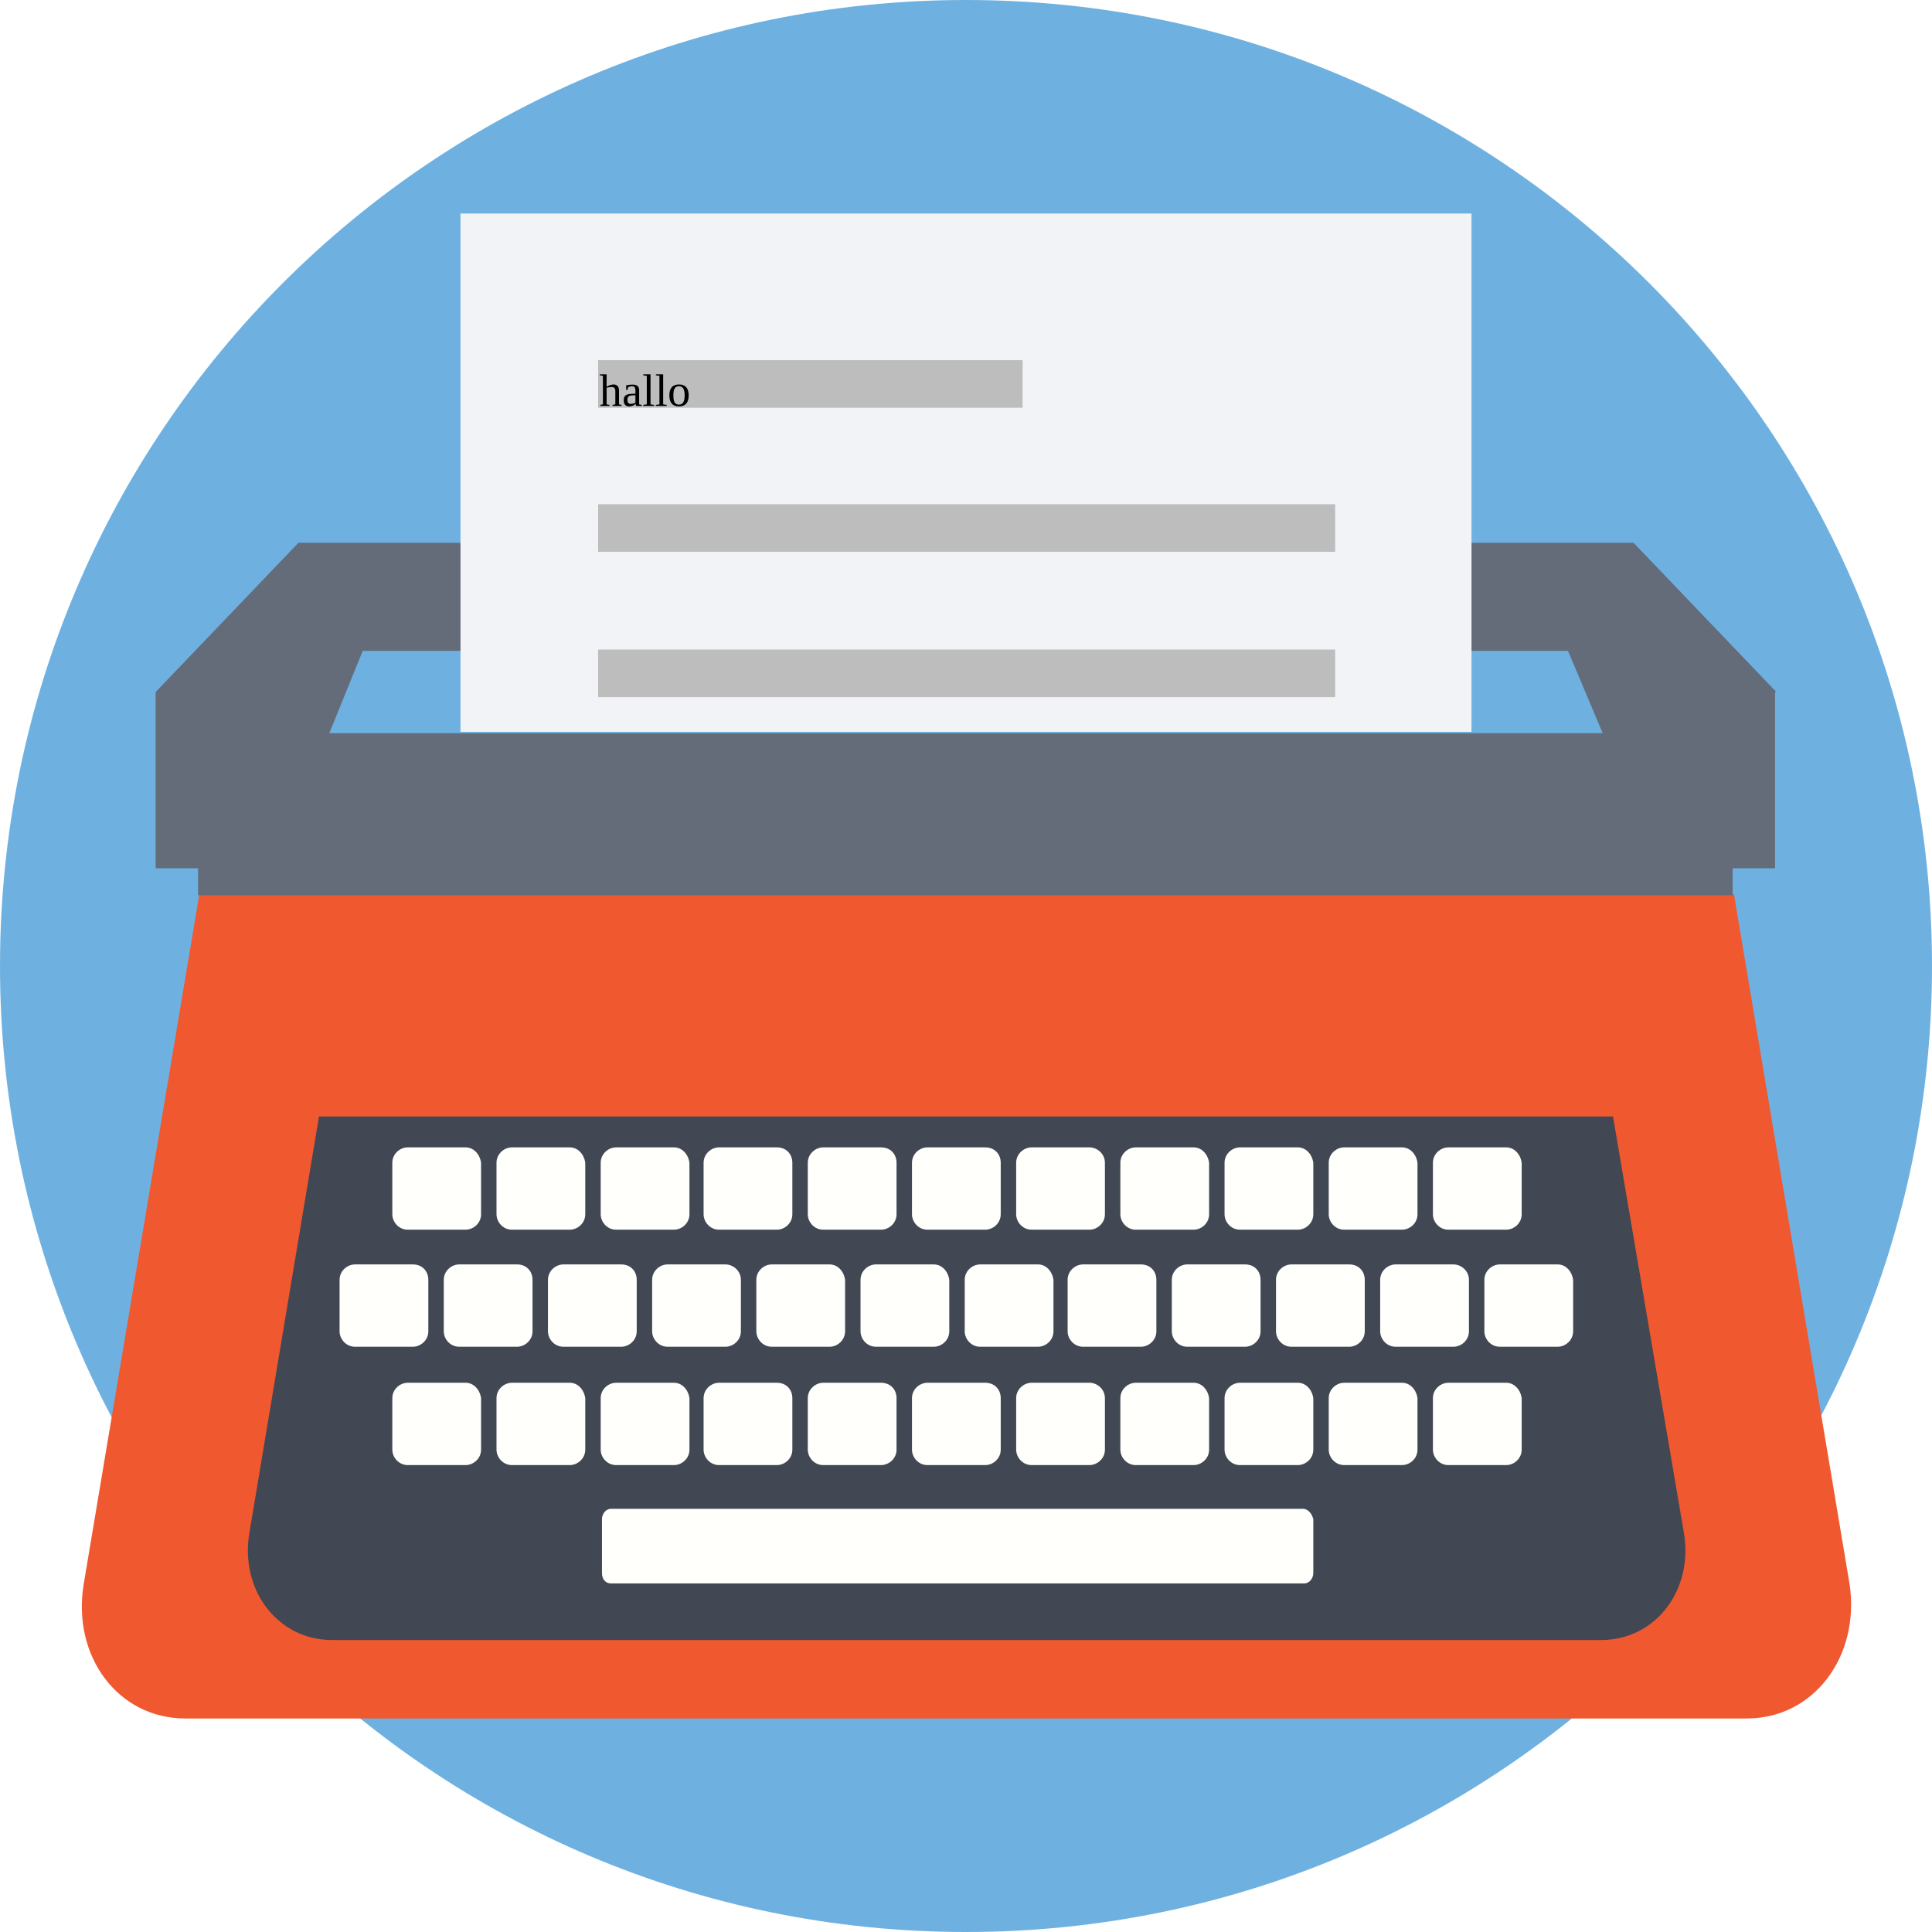
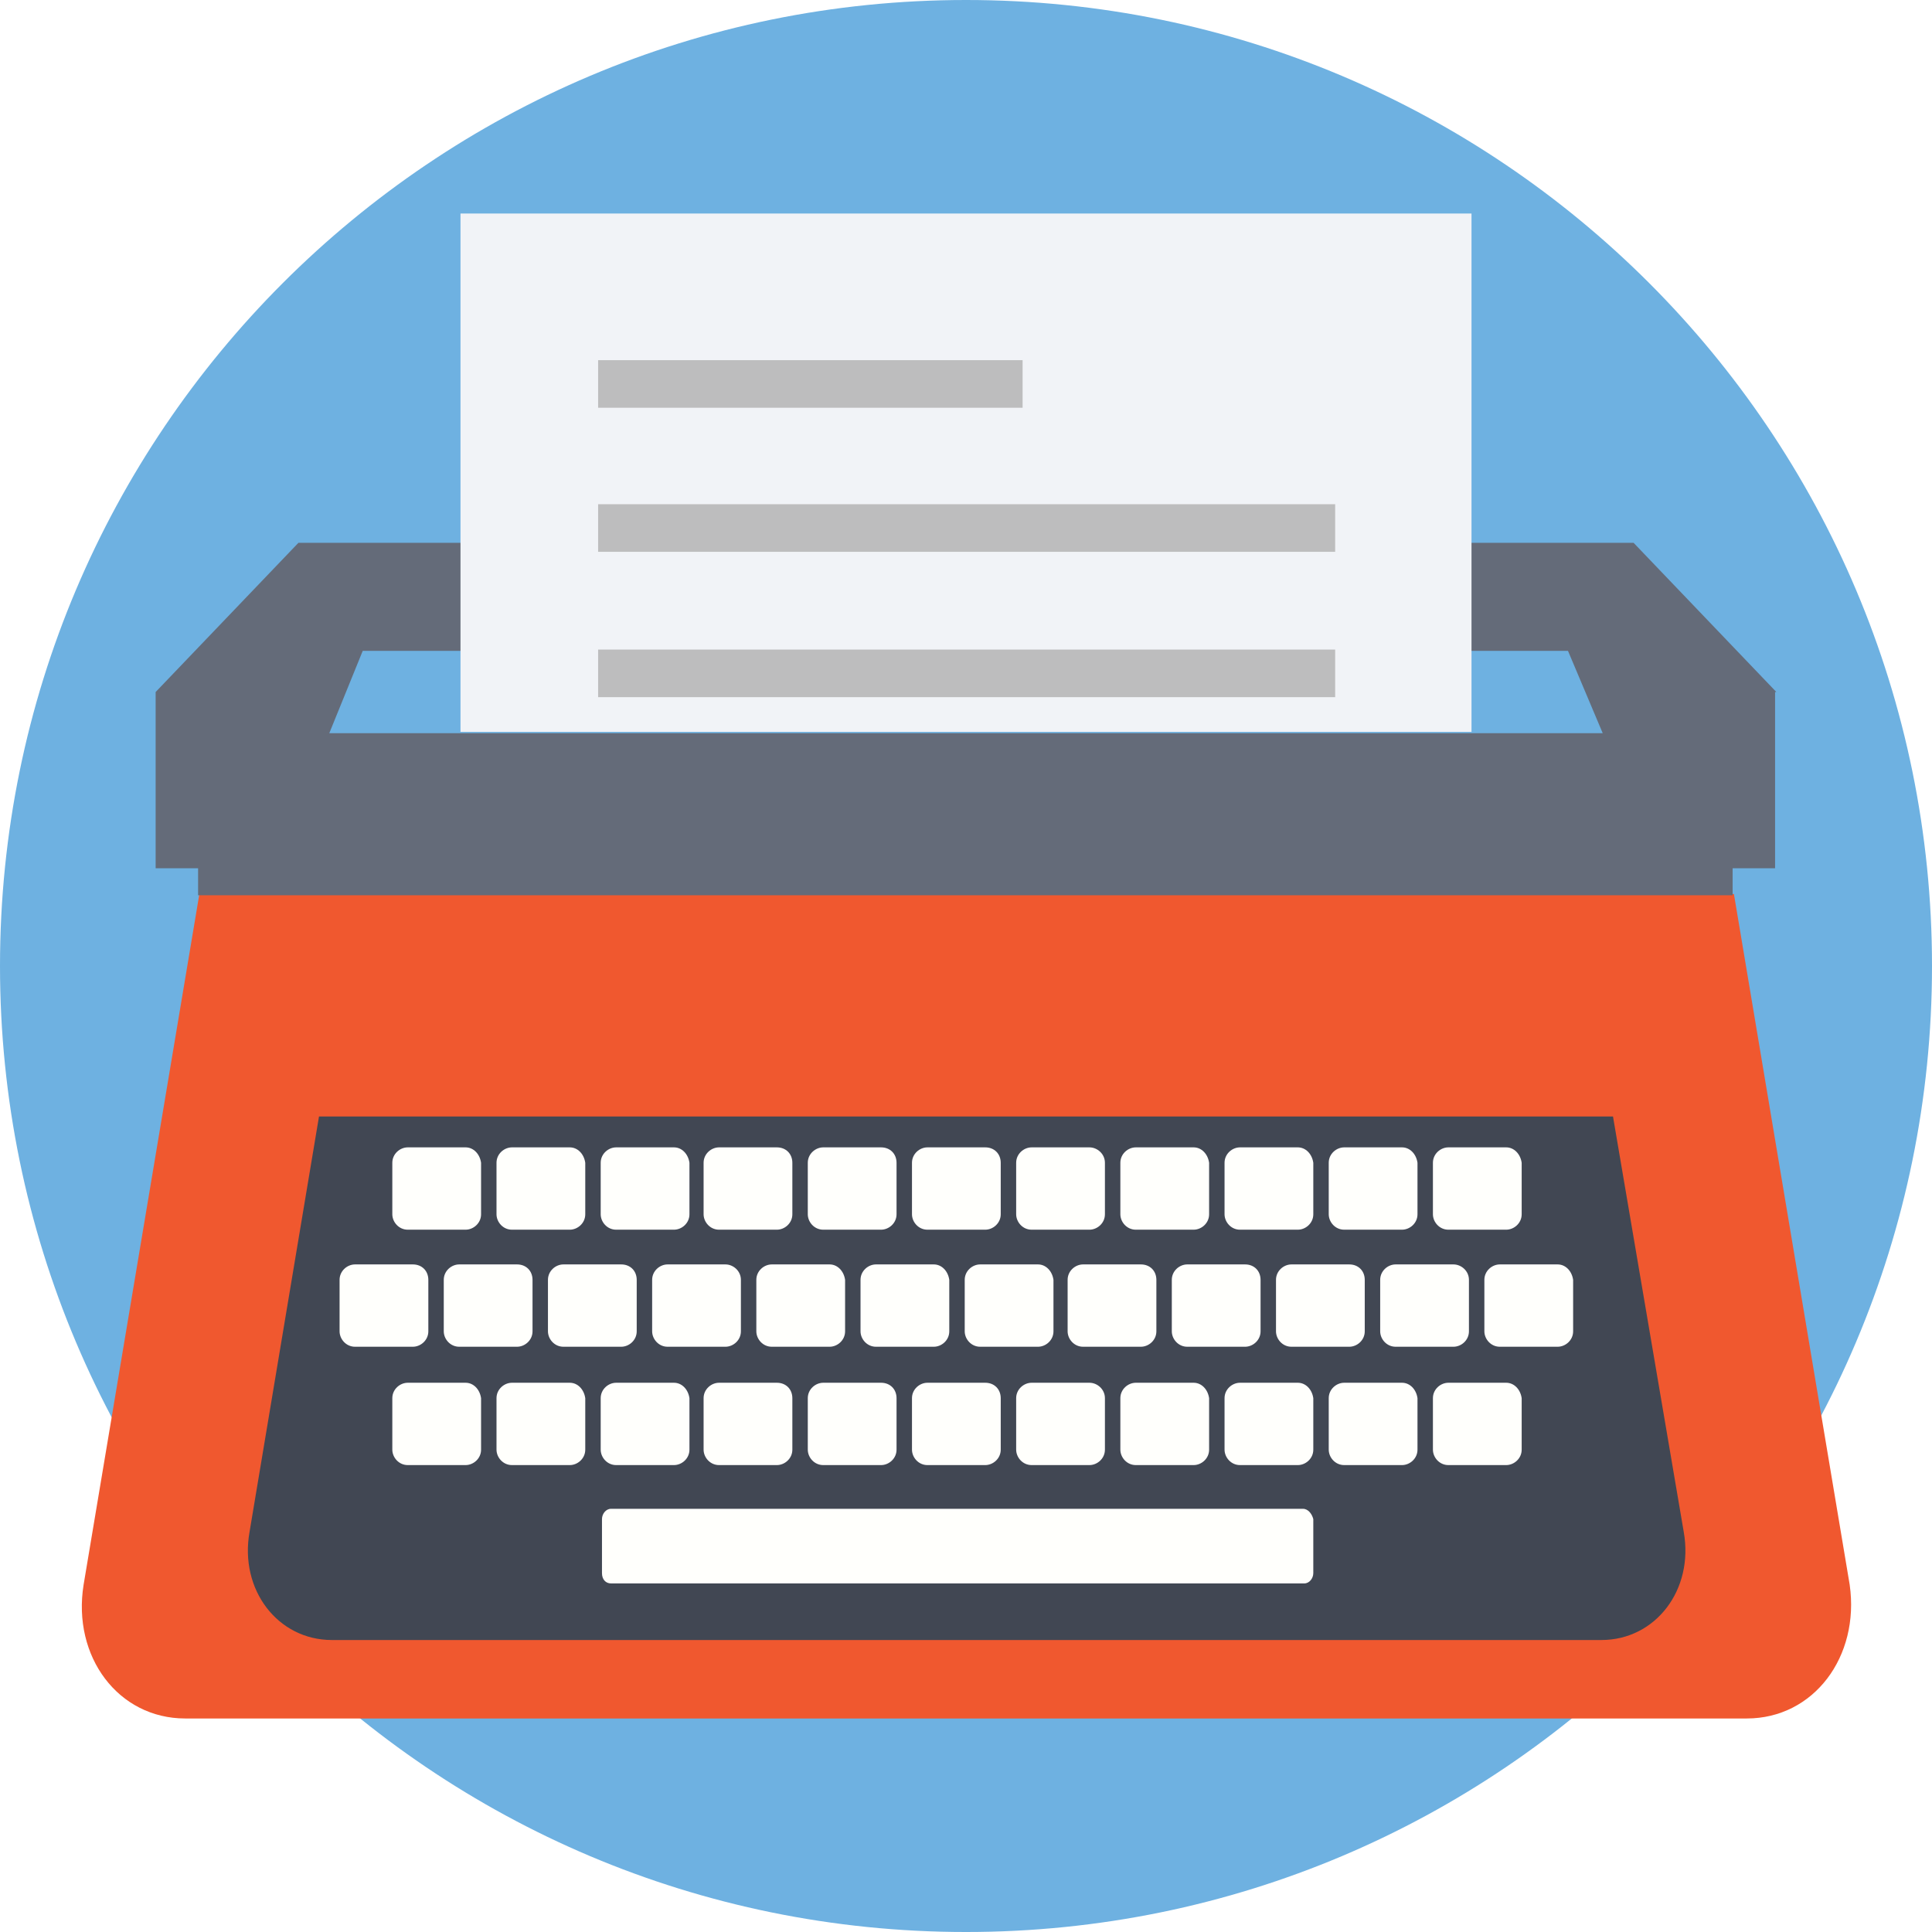
- <svg xmlns="http://www.w3.org/2000/svg" version="1.1" id="mainColor:randomColor;colorPalette:colorPalette;" x="0px" y="0px" viewBox="0 0 509.287 509.287" style="enable-background:new 0 0 509.287 509.287;" xml:space="preserve">
-   <circle id="palleteColor" style="fill:#6EB1E1;" cx="254.644" cy="254.644" r="254.644" />
-   <path id="palleteColorMaxContrast" style="fill:#F0582F;" d="M460.461,453.001H48.826c-17.632,0-29.838-16.276-26.787-35.264l30.517-182.082H457.07  l30.517,182.082C490.299,436.726,478.093,453.001,460.461,453.001z" />
-   <path id="randomFill;stroke" style="fill:#414753;" d="M425.197,294.315H84.09L65.78,403.836c-2.713,15.258,7.46,28.482,21.701,28.482h334.665  c14.241,0,24.413-13.224,21.701-28.482L425.197,294.315z" />
+ <svg xmlns="http://www.w3.org/2000/svg" version="1.1" id="colorPalette:colorPalette;" x="0px" y="0px" viewBox="0 0 509.287 509.287" style="enable-background:new 0 0 509.287 509.287;" xml:space="preserve">
+   <circle id="palleteColor;isMainColor" style="fill:#6EB1E1;" cx="254.644" cy="254.644" r="254.644" />
+   <path id="colorMaxContrast;isSecondaryColor" style="fill:#F0582F;" d="M460.461,453.001H48.826c-17.632,0-29.838-16.276-26.787-35.264l30.517-182.082H457.07  l30.517,182.082C490.299,436.726,478.093,453.001,460.461,453.001z" />
+   <path id="palleteColor" style="fill:#414753;" d="M425.197,294.315H84.09L65.78,403.836c-2.713,15.258,7.46,28.482,21.701,28.482h334.665  c14.241,0,24.413-13.224,21.701-28.482L425.197,294.315z" />
  <path style="fill:#646B79;" d="M468.26,182.421l-37.637-39.332l0,0H78.665l0,0l-37.637,39.332v46.453h11.189v7.121h404.514v-7.121  h11.189v-46.453H468.26z M422.485,193.272H86.803l8.816-21.701H413.33L422.485,193.272z" />
  <rect x="121.388" y="56.286" style="fill:#F1F3F7;" width="266.511" height="136.646" />
  <g>
    <path style="fill:#FFFFFC;" d="M122.744,302.453h-15.258c-2.034,0-4.069,1.695-4.069,4.069v13.563c0,2.034,1.695,4.069,4.069,4.069   h15.258c2.034,0,4.069-1.695,4.069-4.069v-13.563C126.474,304.148,124.779,302.453,122.744,302.453z" />
    <path style="fill:#FFFFFC;" d="M150.209,302.453h-15.258c-2.034,0-4.069,1.695-4.069,4.069v13.563c0,2.034,1.695,4.069,4.069,4.069   h15.258c2.034,0,4.069-1.695,4.069-4.069v-13.563C153.939,304.148,152.244,302.453,150.209,302.453z" />
    <path style="fill:#FFFFFC;" d="M177.674,302.453h-15.258c-2.034,0-4.069,1.695-4.069,4.069v13.563c0,2.034,1.695,4.069,4.069,4.069   h15.258c2.034,0,4.069-1.695,4.069-4.069v-13.563C181.404,304.148,179.709,302.453,177.674,302.453z" />
    <path style="fill:#FFFFFC;" d="M204.8,302.453h-15.258c-2.034,0-4.069,1.695-4.069,4.069v13.563c0,2.034,1.695,4.069,4.069,4.069   H204.8c2.034,0,4.069-1.695,4.069-4.069v-13.563C208.869,304.148,207.174,302.453,204.8,302.453z" />
    <path style="fill:#FFFFFC;" d="M232.265,302.453h-15.258c-2.034,0-4.069,1.695-4.069,4.069v13.563c0,2.034,1.695,4.069,4.069,4.069   h15.258c2.034,0,4.069-1.695,4.069-4.069v-13.563C236.334,304.148,234.638,302.453,232.265,302.453z" />
    <path style="fill:#FFFFFC;" d="M259.73,302.453h-15.258c-2.034,0-4.069,1.695-4.069,4.069v13.563c0,2.034,1.695,4.069,4.069,4.069   h15.258c2.034,0,4.069-1.695,4.069-4.069v-13.563C263.799,304.148,262.103,302.453,259.73,302.453z" />
    <path style="fill:#FFFFFC;" d="M287.195,302.453h-15.258c-2.034,0-4.069,1.695-4.069,4.069v13.563c0,2.034,1.695,4.069,4.069,4.069   h15.258c2.034,0,4.069-1.695,4.069-4.069v-13.563C291.264,304.148,289.229,302.453,287.195,302.453z" />
    <path style="fill:#FFFFFC;" d="M314.66,302.453h-15.258c-2.034,0-4.069,1.695-4.069,4.069v13.563c0,2.034,1.695,4.069,4.069,4.069   h15.258c2.034,0,4.069-1.695,4.069-4.069v-13.563C318.389,304.148,316.694,302.453,314.66,302.453z" />
    <path style="fill:#FFFFFC;" d="M342.125,302.453h-15.258c-2.034,0-4.069,1.695-4.069,4.069v13.563c0,2.034,1.695,4.069,4.069,4.069   h15.258c2.034,0,4.069-1.695,4.069-4.069v-13.563C345.854,304.148,344.159,302.453,342.125,302.453z" />
    <path style="fill:#FFFFFC;" d="M369.589,302.453h-15.258c-2.034,0-4.069,1.695-4.069,4.069v13.563c0,2.034,1.695,4.069,4.069,4.069   h15.258c2.034,0,4.069-1.695,4.069-4.069v-13.563C373.319,304.148,371.624,302.453,369.589,302.453z" />
    <path style="fill:#FFFFFC;" d="M397.054,302.453h-15.258c-2.034,0-4.069,1.695-4.069,4.069v13.563c0,2.034,1.695,4.069,4.069,4.069   h15.258c2.034,0,4.069-1.695,4.069-4.069v-13.563C400.784,304.148,399.089,302.453,397.054,302.453z" />
    <path style="fill:#FFFFFC;" d="M122.744,364.503h-15.258c-2.034,0-4.069,1.695-4.069,4.069v13.563c0,2.034,1.695,4.069,4.069,4.069   h15.258c2.034,0,4.069-1.695,4.069-4.069v-13.563C126.474,366.199,124.779,364.503,122.744,364.503z" />
    <path style="fill:#FFFFFC;" d="M150.209,364.503h-15.258c-2.034,0-4.069,1.695-4.069,4.069v13.563c0,2.034,1.695,4.069,4.069,4.069   h15.258c2.034,0,4.069-1.695,4.069-4.069v-13.563C153.939,366.199,152.244,364.503,150.209,364.503z" />
    <path style="fill:#FFFFFC;" d="M177.674,364.503h-15.258c-2.034,0-4.069,1.695-4.069,4.069v13.563c0,2.034,1.695,4.069,4.069,4.069   h15.258c2.034,0,4.069-1.695,4.069-4.069v-13.563C181.404,366.199,179.709,364.503,177.674,364.503z" />
    <path style="fill:#FFFFFC;" d="M204.8,364.503h-15.258c-2.034,0-4.069,1.695-4.069,4.069v13.563c0,2.034,1.695,4.069,4.069,4.069   H204.8c2.034,0,4.069-1.695,4.069-4.069v-13.563C208.869,366.199,207.174,364.503,204.8,364.503z" />
    <path style="fill:#FFFFFC;" d="M232.265,364.503h-15.258c-2.034,0-4.069,1.695-4.069,4.069v13.563c0,2.034,1.695,4.069,4.069,4.069   h15.258c2.034,0,4.069-1.695,4.069-4.069v-13.563C236.334,366.199,234.638,364.503,232.265,364.503z" />
    <path style="fill:#FFFFFC;" d="M259.73,364.503h-15.258c-2.034,0-4.069,1.695-4.069,4.069v13.563c0,2.034,1.695,4.069,4.069,4.069   h15.258c2.034,0,4.069-1.695,4.069-4.069v-13.563C263.799,366.199,262.103,364.503,259.73,364.503z" />
    <path style="fill:#FFFFFC;" d="M287.195,364.503h-15.258c-2.034,0-4.069,1.695-4.069,4.069v13.563c0,2.034,1.695,4.069,4.069,4.069   h15.258c2.034,0,4.069-1.695,4.069-4.069v-13.563C291.264,366.199,289.229,364.503,287.195,364.503z" />
    <path style="fill:#FFFFFC;" d="M314.66,364.503h-15.258c-2.034,0-4.069,1.695-4.069,4.069v13.563c0,2.034,1.695,4.069,4.069,4.069   h15.258c2.034,0,4.069-1.695,4.069-4.069v-13.563C318.389,366.199,316.694,364.503,314.66,364.503z" />
    <path style="fill:#FFFFFC;" d="M342.125,364.503h-15.258c-2.034,0-4.069,1.695-4.069,4.069v13.563c0,2.034,1.695,4.069,4.069,4.069   h15.258c2.034,0,4.069-1.695,4.069-4.069v-13.563C345.854,366.199,344.159,364.503,342.125,364.503z" />
    <path style="fill:#FFFFFC;" d="M369.589,364.503h-15.258c-2.034,0-4.069,1.695-4.069,4.069v13.563c0,2.034,1.695,4.069,4.069,4.069   h15.258c2.034,0,4.069-1.695,4.069-4.069v-13.563C373.319,366.199,371.624,364.503,369.589,364.503z" />
    <path style="fill:#FFFFFC;" d="M397.054,364.503h-15.258c-2.034,0-4.069,1.695-4.069,4.069v13.563c0,2.034,1.695,4.069,4.069,4.069   h15.258c2.034,0,4.069-1.695,4.069-4.069v-13.563C400.784,366.199,399.089,364.503,397.054,364.503z" />
    <path style="fill:#FFFFFC;" d="M108.842,333.309H93.584c-2.034,0-4.069,1.695-4.069,4.069v13.563c0,2.034,1.695,4.069,4.069,4.069   h15.258c2.034,0,4.069-1.695,4.069-4.069v-13.563C112.911,335.004,111.216,333.309,108.842,333.309z" />
    <path style="fill:#FFFFFC;" d="M136.307,333.309h-15.258c-2.034,0-4.069,1.695-4.069,4.069v13.563c0,2.034,1.695,4.069,4.069,4.069   h15.258c2.034,0,4.069-1.695,4.069-4.069v-13.563C140.376,335.004,138.681,333.309,136.307,333.309z" />
    <path style="fill:#FFFFFC;" d="M163.772,333.309h-15.258c-2.034,0-4.069,1.695-4.069,4.069v13.563c0,2.034,1.695,4.069,4.069,4.069   h15.258c2.034,0,4.069-1.695,4.069-4.069v-13.563C167.841,335.004,166.146,333.309,163.772,333.309z" />
    <path style="fill:#FFFFFC;" d="M191.237,333.309h-15.258c-2.034,0-4.069,1.695-4.069,4.069v13.563c0,2.034,1.695,4.069,4.069,4.069   h15.258c2.034,0,4.069-1.695,4.069-4.069v-13.563C195.306,335.004,193.272,333.309,191.237,333.309z" />
    <path style="fill:#FFFFFC;" d="M218.702,333.309h-15.258c-2.034,0-4.069,1.695-4.069,4.069v13.563c0,2.034,1.695,4.069,4.069,4.069   h15.258c2.034,0,4.069-1.695,4.069-4.069v-13.563C222.432,335.004,220.736,333.309,218.702,333.309z" />
    <path style="fill:#FFFFFC;" d="M246.167,333.309h-15.258c-2.034,0-4.069,1.695-4.069,4.069v13.563c0,2.034,1.695,4.069,4.069,4.069   h15.258c2.034,0,4.069-1.695,4.069-4.069v-13.563C249.897,335.004,248.201,333.309,246.167,333.309z" />
    <path style="fill:#FFFFFC;" d="M273.632,333.309h-15.258c-2.034,0-4.069,1.695-4.069,4.069v13.563c0,2.034,1.695,4.069,4.069,4.069   h15.258c2.034,0,4.069-1.695,4.069-4.069v-13.563C277.362,335.004,275.666,333.309,273.632,333.309z" />
    <path style="fill:#FFFFFC;" d="M300.758,333.309h-15.258c-2.034,0-4.069,1.695-4.069,4.069v13.563c0,2.034,1.695,4.069,4.069,4.069   h15.258c2.034,0,4.069-1.695,4.069-4.069v-13.563C304.827,335.004,303.131,333.309,300.758,333.309z" />
    <path style="fill:#FFFFFC;" d="M328.223,333.309h-15.258c-2.034,0-4.069,1.695-4.069,4.069v13.563c0,2.034,1.695,4.069,4.069,4.069   h15.258c2.034,0,4.069-1.695,4.069-4.069v-13.563C332.291,335.004,330.596,333.309,328.223,333.309z" />
    <path style="fill:#FFFFFC;" d="M355.687,333.309h-15.258c-2.034,0-4.069,1.695-4.069,4.069v13.563c0,2.034,1.695,4.069,4.069,4.069   h15.258c2.034,0,4.069-1.695,4.069-4.069v-13.563C359.756,335.004,358.061,333.309,355.687,333.309z" />
    <path style="fill:#FFFFFC;" d="M383.152,333.309h-15.258c-2.034,0-4.069,1.695-4.069,4.069v13.563c0,2.034,1.695,4.069,4.069,4.069   h15.258c2.034,0,4.069-1.695,4.069-4.069v-13.563C387.221,335.004,385.187,333.309,383.152,333.309z" />
    <path style="fill:#FFFFFC;" d="M410.617,333.309h-15.258c-2.034,0-4.069,1.695-4.069,4.069v13.563c0,2.034,1.695,4.069,4.069,4.069   h15.258c2.034,0,4.069-1.695,4.069-4.069v-13.563C414.347,335.004,412.652,333.309,410.617,333.309z" />
-     <path id="fillMaincolor" style="fill:#FFFFFC;" d="M343.481,397.732H161.06c-1.356,0-2.374,1.356-2.374,2.713v14.241c0,1.695,1.017,2.713,2.374,2.713   h182.76c1.356,0,2.373-1.356,2.373-2.713v-14.241C345.854,399.089,344.837,397.732,343.481,397.732z" />
+     <path style="fill:#FFFFFC;" d="M343.481,397.732H161.06c-1.356,0-2.374,1.356-2.374,2.713v14.241c0,1.695,1.017,2.713,2.374,2.713   h182.76c1.356,0,2.373-1.356,2.373-2.713v-14.241C345.854,399.089,344.837,397.732,343.481,397.732z" />
  </g>
  <g>
    <rect x="157.669" y="94.94" style="fill:#BDBDBE;" width="111.894" height="12.546" />
    <rect x="157.669" y="132.917" style="fill:#BDBDBE;" width="194.289" height="12.546" />
    <rect x="157.669" y="171.232" style="fill:#BDBDBE;" width="194.289" height="12.546" />
  </g>
  <g>
</g>
  <g>
</g>
  <g>
</g>
  <g>
</g>
  <g>
</g>
  <g>
</g>
  <g>
</g>
  <g>
</g>
  <g>
</g>
  <g>
</g>
  <g>
</g>
  <g>
</g>
  <g>
</g>
  <g>
</g>
  <g>
</g>
-   <text id="addText" x="158" y="107" class="small">hallo</text>
</svg>
